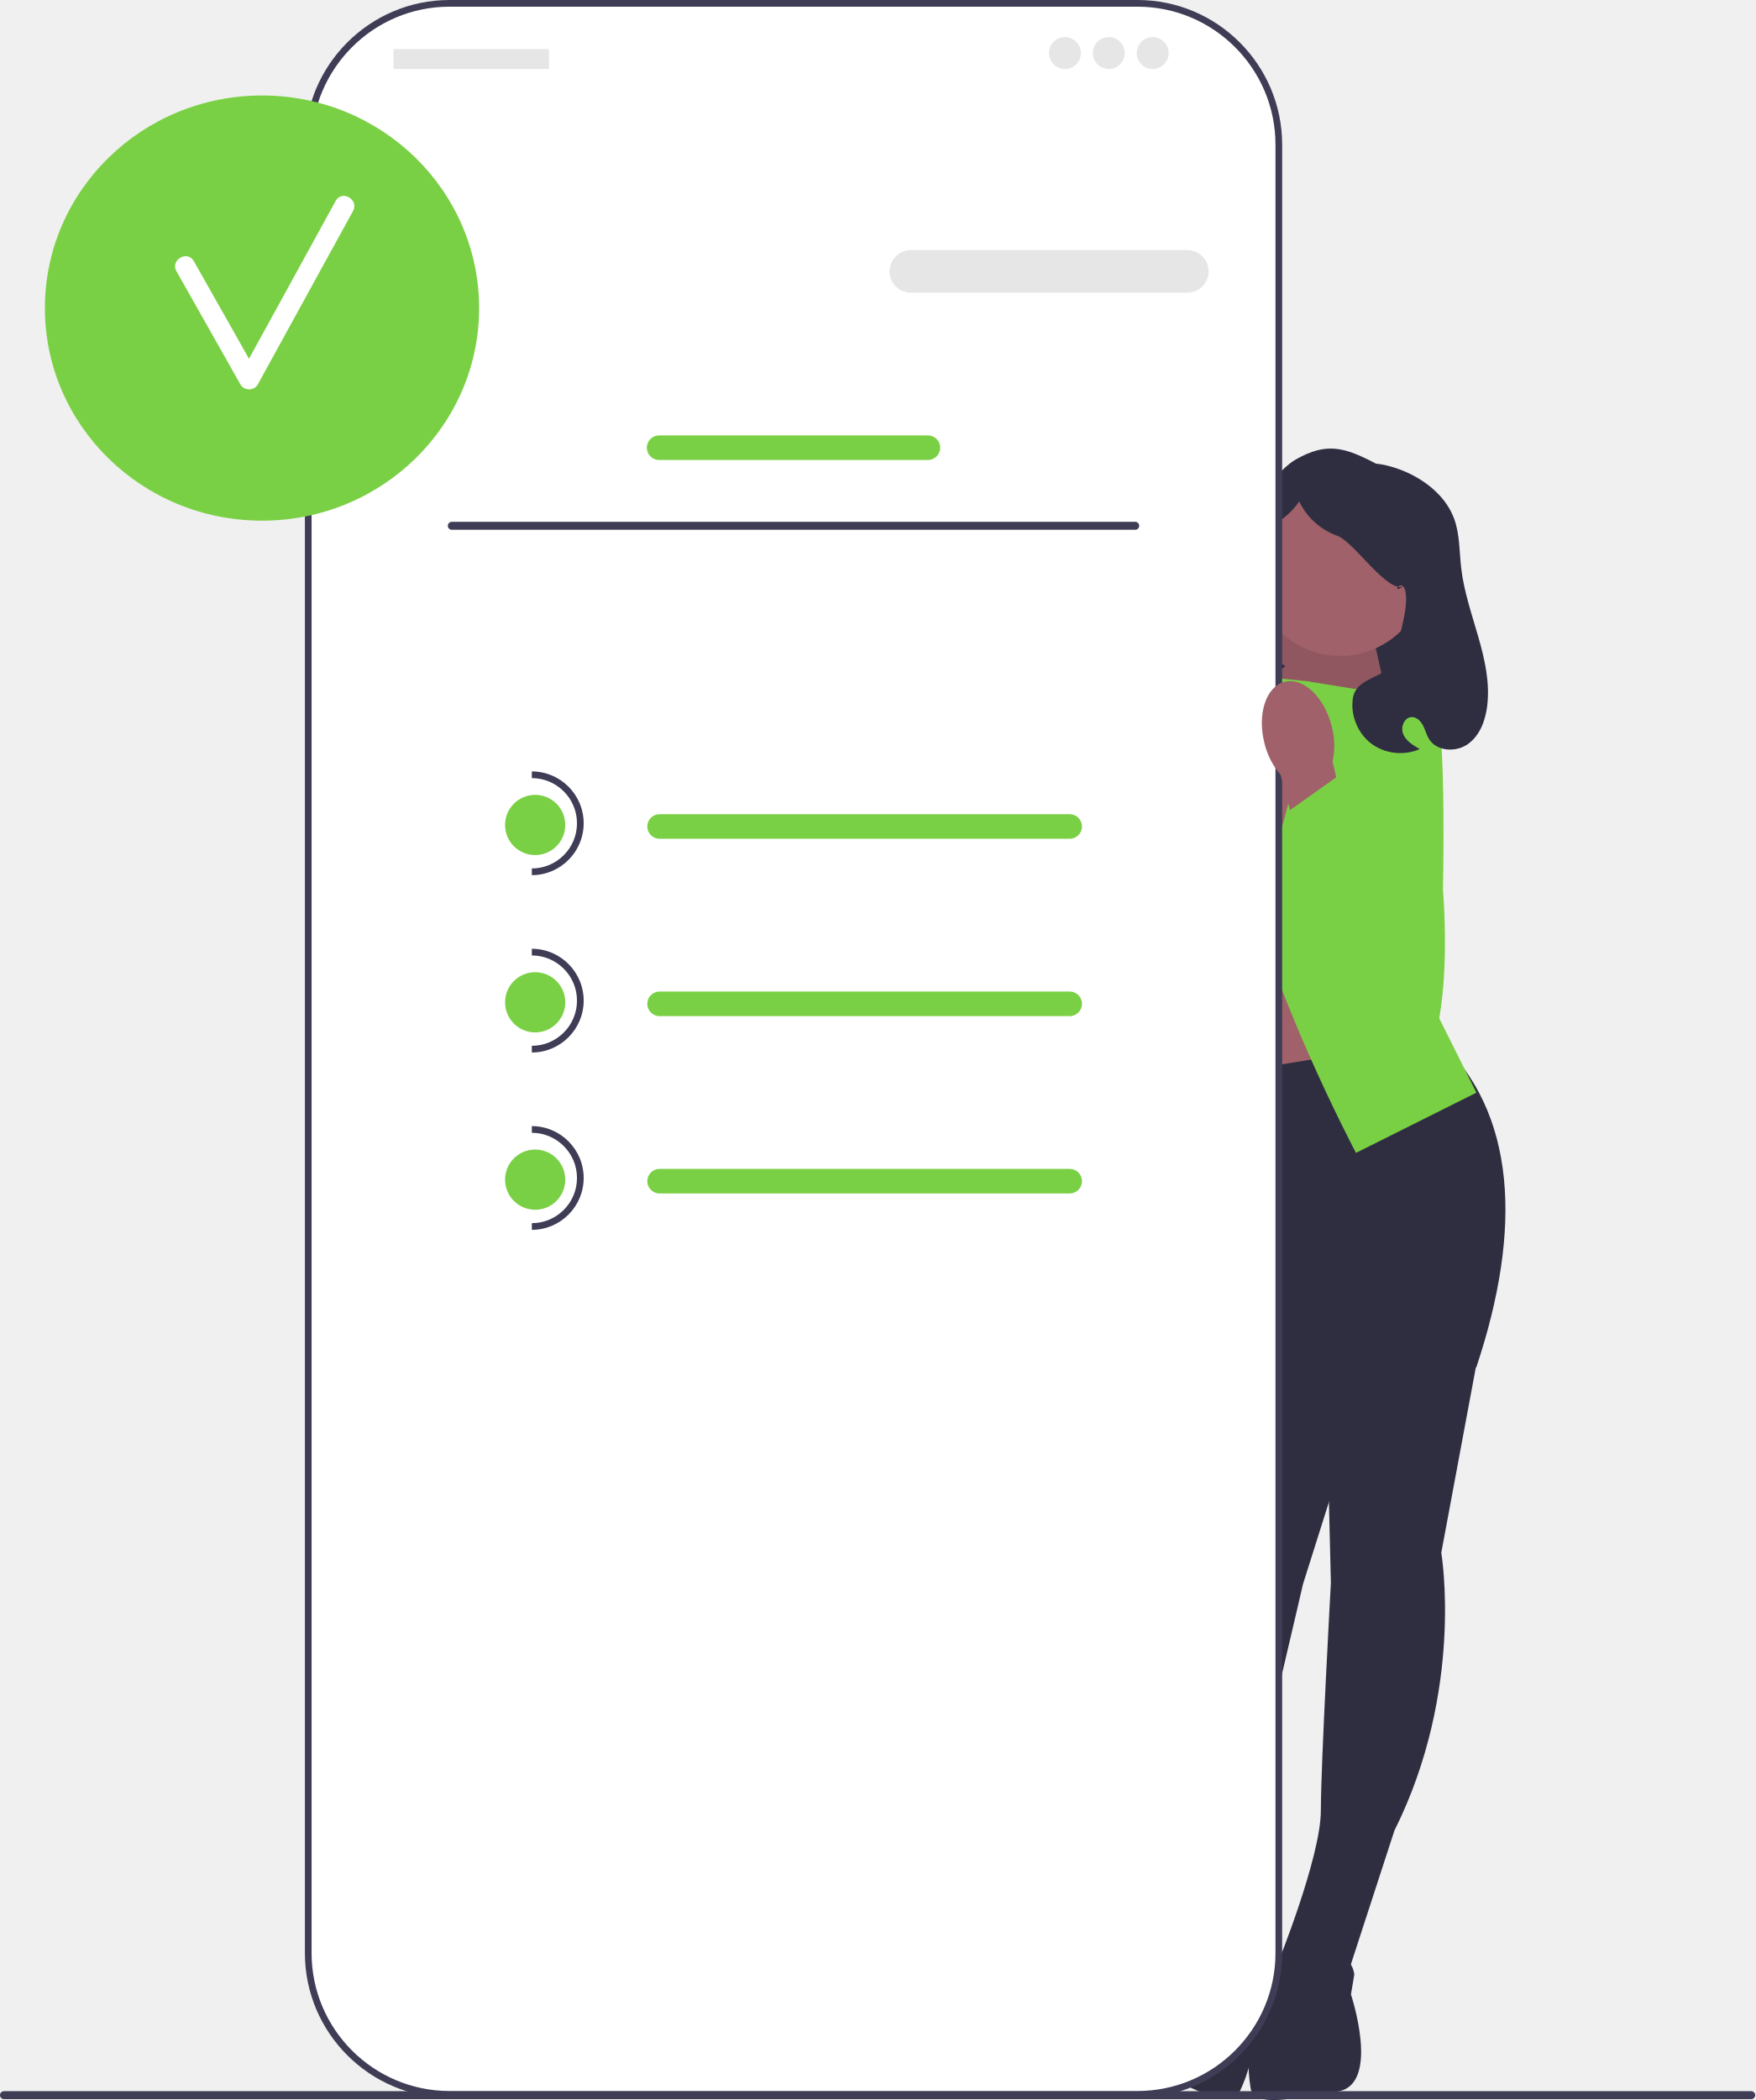
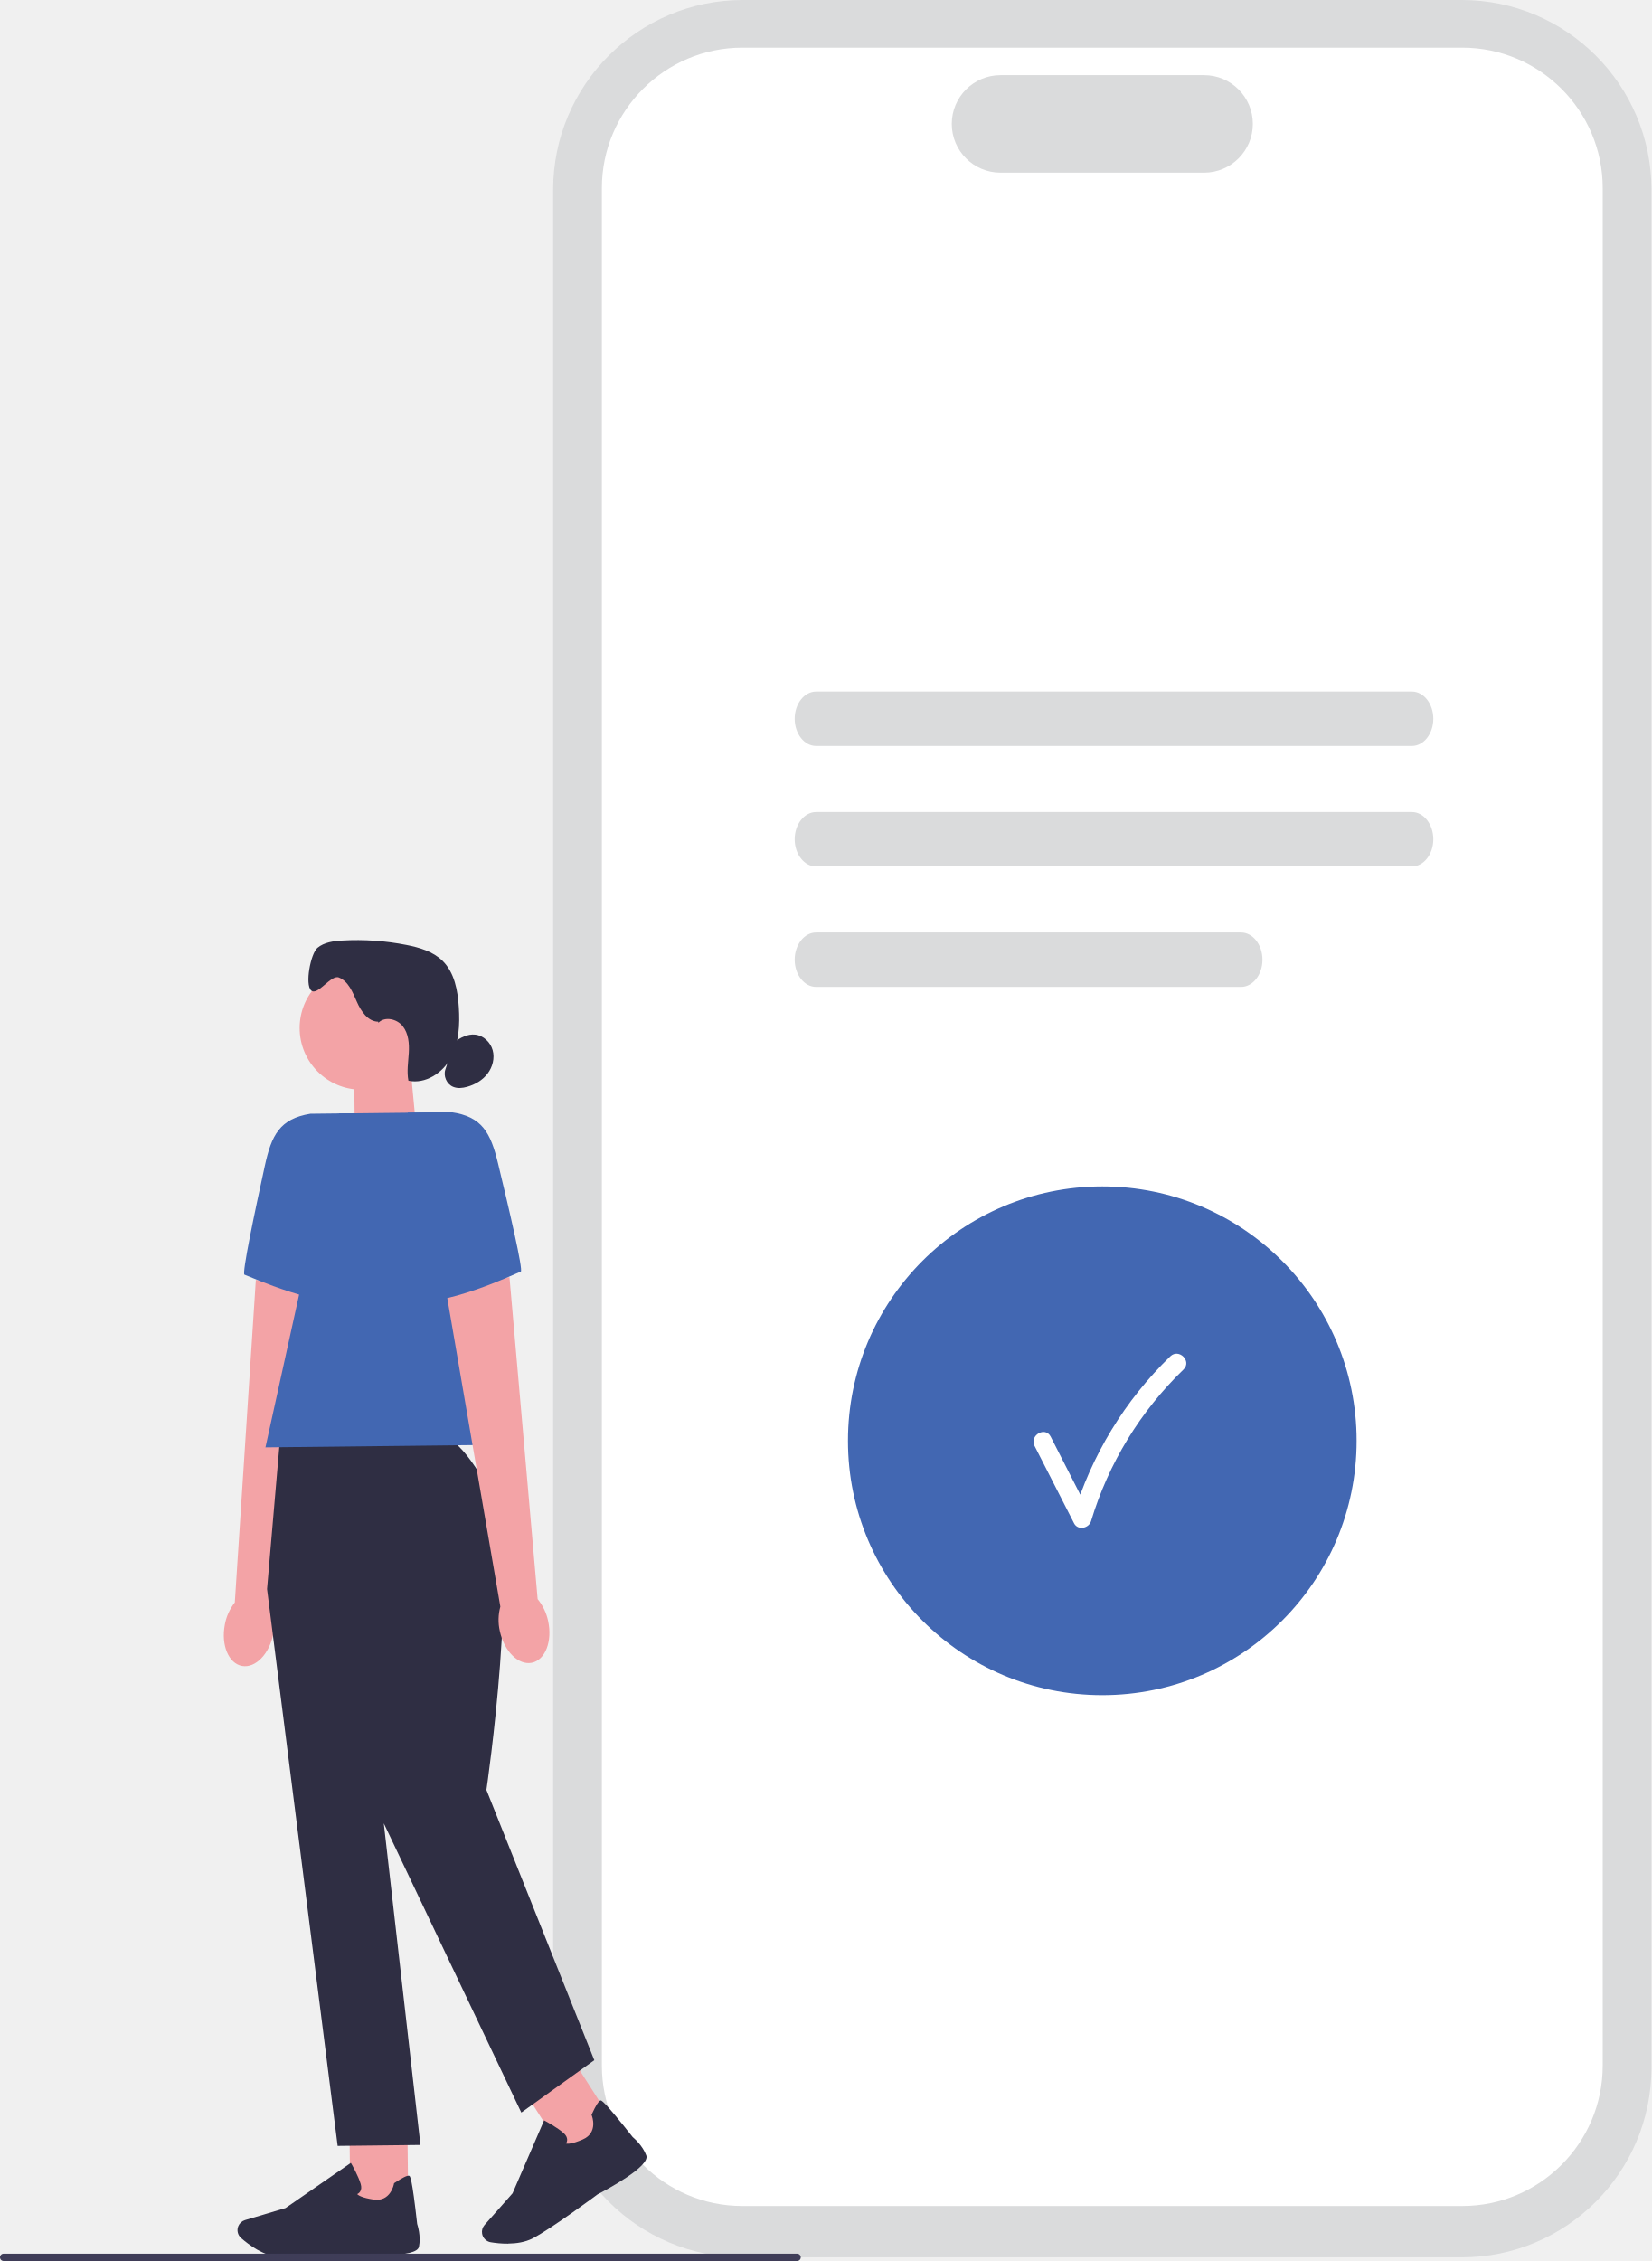
- <svg xmlns="http://www.w3.org/2000/svg" width="524.67" height="627.583" viewBox="0 0 524.67 627.583">
-   <path d="M369.046,148.038h51.762v17.044c0,28.568-23.194,51.762-51.762,51.762h-0v-68.806h0Z" transform="translate(789.8544 364.8812) rotate(-180)" fill="#2f2e41" />
-   <polygon points="409.335 185.027 418.235 225.056 366.083 216.397 387.335 178.538 409.335 185.027" fill="#a0616a" />
-   <polygon points="409.335 185.027 418.235 225.056 366.083 216.397 387.335 178.538 409.335 185.027" opacity=".1" />
-   <rect x="359.335" y="270.538" width="50" height="74" transform="translate(768.67 615.0769) rotate(-180)" fill="#a0616a" />
-   <path d="M441.835,405.038l-11,59s7,41-14,83l-14,43-21-3s13-32,13-46c0-14,3-68,3-68l-1.5-61.618,45.5-6.382Z" fill="#2f2e41" />
-   <path d="M378.835,586.038s24-9,26,4l-1,6s9,27-4,29c-13,2-25,5-26-1-1-6-.984-13.49,1.508-18.745,2.492-5.255,3.492-19.255,3.492-19.255Z" fill="#2f2e41" />
+ <svg xmlns="http://www.w3.org/2000/svg" width="443.57" height="607.17" viewBox="0 0 443.57 607.17">
  <g>
-     <path d="M366.134,395.886l-5.842,59.732s-18.126,37.436-9.635,83.619l1.489,45.197,21.006,2.959s-3.588-34.353,.306-47.801c3.894-13.448,16.03-66.152,16.03-66.152l18.577-58.77-41.93-18.784Z" fill="#2f2e41" />
-     <path d="M376.311,587.267s-20.55-15.32-26.087-3.389l-.708,6.041s-16.154,23.432-4.223,28.968c11.931,5.537,22.623,11.755,25.252,6.27,2.629-5.485,4.697-12.684,3.765-18.425-.932-5.741,2.001-19.467,2.001-19.467Z" fill="#2f2e41" />
+     <path d="m392.63,606.19h-193.12c-28.09,0-50.94-22.85-50.94-50.94V50.94c0-28.09,22.85-50.94,50.94-50.94h193.12c28.09,0,50.94,22.85,50.94,50.94v504.31c0,28.09-22.85,50.94-50.94,50.94Z" fill="#dadbdc" />
+     <path d="m392.77,592.4h-193.4c-20.79,0-37.71-16.92-37.71-37.71V50.51c0-20.79,16.92-37.71,37.71-37.71h193.4c20.79,0,37.71,16.92,37.71,37.71v504.18c0,20.79-16.92,37.71-37.71,37.71Z" fill="#fff" />
+     <path d="m323.42,46.36h-54.69c-7.22,0-13.09-5.87-13.09-13.09s5.87-13.09,13.09-13.09h54.69c7.22,0,13.09,5.87,13.09,13.09s-5.87,13.09-13.09,13.09Z" fill="#dadbdc" />
  </g>
-   <path d="M429.835,310.538c23.519,21.948,25.264,56.673,11.5,98,0,0-44,30-76-8l-16-77,80.5-13Z" fill="#2f2e41" />
-   <path d="M390.335,203.538l25,4-2,63,28,56-36,18s-28-53-33-86c-5-33-2-57-2-57l20,2Z" fill="#7ad044" />
-   <path d="M371.335,205.538l-25,4,2,63-6,58,14,16s28-53,33-86,2-57,2-57l-20,2Z" fill="#7ad044" />
-   <path d="M401.335,207.038l5.5-1.5s19.5-2.5,22.5,5.5c3,8,2,55,2,55,0,0,5.16,57.685-14.92,58.343-20.08,.657-16.08-47.343-16.08-47.343l1-70Z" fill="#7ad044" />
-   <circle cx="400.608" cy="170.131" r="25.881" fill="#a0616a" />
-   <path d="M368.335,209.038l-5.5-1.5s-19.5-2.5-22.5,5.5-2,55-2,55c0,0-5.16,57.685,14.92,58.343s16.08-47.343,16.08-47.343l-1-70Z" fill="#7ad044" />
-   <path d="M385.658,205.75c-5.552-1.409-11.847,4.521-14.061,13.249-.932,3.474-1.019,7.121-.253,10.635l-2.386,9.92-.176-.009-18.818,44.349c-4.375,10.312-3.913,22.15,1.668,31.862,3.32,5.778,7.678,9.662,12.795,5.697,8.491-6.579,14.037-44.249,16.569-65.888l5.855-21.996c2.35-2.725,4.013-5.973,4.851-9.472,2.215-8.724-.491-16.938-6.043-18.347Z" fill="#a0616a" />
-   <path d="M351.06,191.069c1.316-4.003,3.915-7.507,5.078-11.557,1.544-5.378,4.831,6.552,5.151,.967,.61-10.617,16.813-37.926,26.063-43.172,9.25-5.246,14.563-3.664,23.987,1.262,0,0,4.575,.291,10.27,3.103,5.695,2.812,10.822,7.315,13.037,13.267,1.756,4.718,1.561,9.9,2.148,14.9,1.634,13.93,9.443,27.178,7.767,41.103-.523,4.345-2.174,8.837-5.726,11.392-3.552,2.555-9.291,2.277-11.629-1.421-.798-1.262-1.135-2.76-1.819-4.087-.684-1.327-1.919-2.565-3.412-2.524-2.244,.062-3.386,3.073-2.501,5.135s2.964,3.308,4.916,4.416c-4.649,2.091-10.416,1.44-14.482-1.635-4.066-3.076-6.261-8.448-5.513-13.491,1.054-7.106,11.406-5.635,12.626-12.715,.888-5.154,4.005-13.777,3.156-18.937-.849-5.16-4.928,1.088-.631-1.894-4.727,2.279-14.837-13.31-19.786-15.056-4.948-1.746-9.144-5.527-11.394-10.267-5.248,7.608-9.865,5.542-11.745,14.592-1.88,9.05-.142,29.61,7.598,34.662-3.097,2.113-5.567,5.136-7.02,8.592-.823,1.958-1.357,4.101-2.724,5.727-2.61,3.106-7.429,3.295-11.27,1.989-4.763-1.619-8.835-5.176-11.08-9.678-2.245-4.502-2.637-9.895-1.065-14.673Z" fill="#2f2e41" />
-   <path d="M0,626.136c0,.66,.53,1.19,1.19,1.19H523.48c.66,0,1.19-.53,1.19-1.19,0-.66-.53-1.19-1.19-1.19H1.19c-.66,0-1.19,.53-1.19,1.19Z" fill="#3f3d56" />
  <g>
-     <path d="M340.038,1H134.369c-23.323,0-42.23,18.907-42.23,42.23V583.663c0,23.323,18.907,42.23,42.23,42.23h205.669c23.323,0,42.23-18.907,42.23-42.23V43.23c0-23.323-18.907-42.23-42.23-42.23Z" fill="#fff" />
-     <path d="M340.038,626.892H134.369c-23.837,0-43.23-19.393-43.23-43.229V43.23C91.139,19.393,110.532,0,134.369,0h205.669c23.837,0,43.23,19.393,43.23,43.23V583.663c0,23.837-19.393,43.229-43.23,43.229ZM134.369,2c-22.734,0-41.23,18.496-41.23,41.23V583.663c0,22.734,18.496,41.229,41.23,41.229h205.669c22.734,0,41.23-18.495,41.23-41.229V43.23c0-22.734-18.496-41.23-41.23-41.23H134.369Z" fill="#3f3d56" />
-     <path d="M75.144,94.566c-1.806,0-3.274,1.468-3.274,3.274v26.191c0,1.806,1.468,3.274,3.274,3.274s3.274-1.468,3.274-3.274v-26.191c0-1.806-1.468-3.274-3.274-3.274Z" fill="#3f3d56" />
-     <path d="M354.936,87.461h-82.668c-3.506,0-6.359-2.853-6.359-6.359s2.853-6.359,6.359-6.359h82.668c3.506,0,6.359,2.853,6.359,6.359s-2.853,6.359-6.359,6.359Z" fill="#e6e6e6" />
-     <path d="M277.382,137.469h-80.357c-2.026,0-3.674-1.648-3.674-3.674s1.648-3.674,3.674-3.674h80.357c2.026,0,3.674,1.648,3.674,3.674,0,2.026-1.648,3.674-3.674,3.674Z" fill="#7ad044" />
-     <ellipse cx="78.322" cy="92.07" rx="64.899" ry="63.532" fill="#7ad044" />
-     <path d="M100.349,60.024c-8.64,15.733-17.28,31.465-25.92,47.198-5.507-9.73-10.983-19.476-16.503-29.198-1.906-3.358-7.092-.338-5.181,3.028,6.399,11.27,12.732,22.577,19.131,33.847,1.094,1.927,4.098,1.972,5.181,0,9.491-17.282,18.982-34.565,28.473-51.847,1.86-3.386-3.32-6.417-5.181-3.028Z" fill="#fff" />
-     <rect x="117.618" y="14.658" width="46.498" height="5.961" rx=".31" ry=".31" fill="#e6e6e6" />
-     <circle cx="318.336" cy="15.85" r="4.769" fill="#e6e6e6" />
-     <circle cx="331.451" cy="15.85" r="4.769" fill="#e6e6e6" />
-     <circle cx="344.566" cy="15.85" r="4.769" fill="#e6e6e6" />
-     <path d="M133.868,157.136c0,.66,.53,1.19,1.19,1.19h204.29c.66,0,1.19-.53,1.19-1.19,0-.66-.53-1.19-1.19-1.19H135.058c-.66,0-1.19,.53-1.19,1.19Z" fill="#3f3d56" />
+     <path d="m379.23,200.32h-160.03c-3.17,0-5.75-3.28-5.75-7.3s2.58-7.3,5.75-7.3h160.03c3.17,0,5.75,3.28,5.75,7.3s-2.58,7.3-5.75,7.3Z" fill="#dadbdc" />
+     <path d="m379.23,232.67h-160.03c-3.17,0-5.75-3.28-5.75-7.3s2.58-7.3,5.75-7.3h160.03c3.17,0,5.75,3.28,5.75,7.3s-2.58,7.3-5.75,7.3Z" fill="#dadbdc" />
+     <path d="m333.34,265.02h-114.14c-3.17,0-5.75-3.28-5.75-7.3s2.58-7.3,5.75-7.3h114.14c3.17,0,5.75,3.28,5.75,7.3s-2.58,7.3-5.75,7.3Z" fill="#dadbdc" />
+   </g>
+   <g>
+     <circle cx="296.07" cy="386.91" r="68.31" fill="#4267b2" />
+     <path d="m277.9,388.33c3.53,6.91,7.06,13.83,10.59,20.74,1.01,1.99,3.98,1.36,4.57-.6,4.63-15.44,13.23-29.51,24.82-40.7,2.32-2.24-1.22-5.77-3.54-3.54-12.2,11.78-21.23,26.67-26.11,42.91l4.57-.6c-3.53-6.91-7.06-13.83-10.59-20.74-1.46-2.87-5.78-.34-4.32,2.52h.01Z" fill="#fff" />
+   </g>
+   <g>
+     <polygon points="111.92 304.28 95.36 309.93 95.1 286.02 110.17 285.85 111.92 304.28" fill="#f3a3a6" />
+     <circle cx="97.04" cy="276.06" r="16.56" fill="#f3a3a6" />
+     <path d="m101.57,274.37c-2.77-.05-4.62-2.83-5.73-5.38-1.11-2.54-2.25-5.47-4.82-6.5-2.11-.84-5.75,5.03-7.43,3.5-1.75-1.6-.15-9.94,1.67-11.45s4.33-1.83,6.69-1.97c5.77-.33,11.57.07,17.24,1.19,3.5.69,7.12,1.75,9.67,4.25,3.23,3.17,4.1,8,4.38,12.52.29,4.62.07,9.47-2.13,13.55-2.21,4.07-6.88,7.11-11.41,6.13-.48-2.45-.05-4.97.1-7.47.15-2.49-.07-5.18-1.61-7.15s-4.8-2.72-6.55-.94" fill="#2f2e43" />
+     <path d="m122,279.88c1.64-1.23,3.61-2.27,5.65-2.04,2.21.24,4.09,2.04,4.68,4.18s-.02,4.51-1.36,6.28-3.35,2.95-5.49,3.55c-1.24.35-2.59.5-3.78,0-1.75-.73-2.71-2.94-2.05-4.72" fill="#2f2e43" />
    <g>
-       <path d="M319.758,250.667h-122.598c-2.026,0-3.674-1.648-3.674-3.674s1.648-3.674,3.674-3.674h122.598c2.026,0,3.674,1.648,3.674,3.674,0,2.026-1.648,3.674-3.674,3.674Z" fill="#7ad044" />
-       <path d="M319.758,303.667h-122.598c-2.026,0-3.674-1.648-3.674-3.674s1.648-3.674,3.674-3.674h122.598c2.026,0,3.674,1.648,3.674,3.674,0,2.026-1.648,3.674-3.674,3.674Z" fill="#7ad044" />
-       <path d="M319.758,356.667h-122.598c-2.026,0-3.674-1.648-3.674-3.674s1.648-3.674,3.674-3.674h122.598c2.026,0,3.674,1.648,3.674,3.674,0,2.026-1.648,3.674-3.674,3.674Z" fill="#7ad044" />
-       <circle cx="159.975" cy="246.538" r="9" fill="#7ad044" />
-       <path d="M158.975,261.538v-2c7.444,0,13.5-6.056,13.5-13.5s-6.056-13.5-13.5-13.5v-2c8.547,0,15.5,6.953,15.5,15.5s-6.953,15.5-15.5,15.5Z" fill="#3f3d56" />
-       <circle cx="159.975" cy="299.538" r="9" fill="#7ad044" />
-       <path d="M158.975,314.538v-2c7.444,0,13.5-6.056,13.5-13.5,0-7.444-6.056-13.5-13.5-13.5v-2c8.547,0,15.5,6.953,15.5,15.5s-6.953,15.5-15.5,15.5Z" fill="#3f3d56" />
-       <circle cx="159.975" cy="352.538" r="9" fill="#7ad044" />
-       <path d="M158.975,367.538v-2c7.444,0,13.5-6.056,13.5-13.5s-6.056-13.5-13.5-13.5v-2c8.547,0,15.5,6.953,15.5,15.5s-6.953,15.5-15.5,15.5Z" fill="#3f3d56" />
+       <path id="uuid-334169b2-d322-42da-b25f-a4a8dc7931c2-308" d="m60.38,436.33c-1.04,5.45,1.03,10.4,4.64,11.05,3.6.65,7.37-3.25,8.41-8.7.45-2.17.35-4.42-.29-6.55l12.74-85.41-17.16-3.03-5.65,86.63c-1.38,1.77-2.31,3.83-2.69,6.02h0Z" fill="#f3a3a6" />
+       <path d="m95.06,298.96l-11.69.13c-8.25,1.34-10.45,5.78-12.23,13.94-2.73,12.45-6.21,29.04-5.48,29.27,1.17.38,21.17,9.52,31.29,7.26l-1.89-50.6Z" fill="#4267b2" />
    </g>
+     <rect x="93.98" y="570.5" width="15.56" height="22.07" transform="translate(-6.49 1.17) rotate(-.64)" fill="#f3a3a6" />
+     <path d="m79.06,606.19c-1.64.02-3.09,0-4.19-.09-4.14-.33-8.11-3.34-10.12-5.1-.9-.79-1.2-2.07-.75-3.17h0c.32-.79.98-1.39,1.8-1.64l10.89-3.24,17.55-12.13.2.35c.08.13,1.85,3.24,2.45,5.35.23.8.18,1.47-.15,1.99-.23.36-.55.57-.81.7.32.33,1.33,1,4.43,1.46,4.51.67,5.42-4.02,5.45-4.22l.03-.16.13-.09c2.13-1.41,3.44-2.05,3.9-1.92.29.08.76.22,2.18,12.94.13.4,1.06,3.32.48,6.13-.63,3.06-13.96,2.15-16.62,1.94-.08.01-10.04.83-16.87.9h.02Z" fill="#2f2e43" />
+     <rect x="145.12" y="555" width="15.56" height="22.07" transform="translate(-280.8 171.48) rotate(-32.59)" fill="#f3a3a6" />
+     <path d="m136.51,602.52c-1.83.02-3.51-.18-4.71-.38-1.18-.2-2.11-1.12-2.31-2.3h0c-.15-.85.1-1.7.66-2.34l7.52-8.51,8.47-19.58.36.19c.13.07,3.28,1.77,4.91,3.24.62.56.93,1.15.93,1.77,0,.43-.16.78-.32,1.02.45.11,1.66.14,4.53-1.11,4.18-1.82,2.47-6.28,2.39-6.46l-.06-.15.07-.14c1.06-2.32,1.84-3.56,2.29-3.7.29-.08.76-.22,8.7,9.82.32.27,2.66,2.25,3.65,4.94,1.08,2.93-10.7,9.21-13.08,10.44-.07.06-12.38,9.21-17.44,11.83-2.01,1.04-4.4,1.38-6.58,1.4l.02.02Z" fill="#2f2e43" />
+     <path d="m118.79,385.68l-43.56.48-3.5,40.56,18.96,149.54,22.24-.25-9.85-86.38,36.94,77.68,19.61-14.06-28.98-72.58s9.36-63.61,1.28-79.34-13.13-15.67-13.13-15.67v.02Z" fill="#2f2e43" />
+     <polygon points="140.48 387.91 71.3 388.68 91.06 299.01 121.21 298.67 140.48 387.91" fill="#4267b2" />
+     <path id="uuid-9df903d1-1d84-4918-8ddd-e6aaf747ef0f-309" d="m147.24,435.37c1.16,5.43-.8,10.42-4.39,11.15-3.59.73-7.44-3.08-8.6-8.51-.5-2.16-.45-4.41.14-6.56l-14.64-85.11,17.09-3.41,7.57,86.49c1.42,1.74,2.39,3.78,2.83,5.96h0Z" fill="#f3a3a6" />
+     <path d="m109.52,298.8l11.69-.13c8.28,1.16,10.57,5.55,12.54,13.67,3,12.39,6.85,28.89,6.13,29.14-1.17.4-20.95,9.98-31.12,7.95l.77-50.63h-.01Z" fill="#4267b2" />
  </g>
-   <path d="M384.012,203.75c5.552-1.409,11.847,4.521,14.061,13.249,.932,3.474,1.019,7.121,.253,10.635l2.386,9.92,.176-.009,18.818,44.349c4.375,10.312,3.913,22.15-1.668,31.862-3.32,5.778-7.678,9.662-12.795,5.697-8.491-6.579-14.037-44.249-16.569-65.888l-5.855-21.996c-2.35-2.725-4.013-5.973-4.851-9.472-2.215-8.724,.491-16.938,6.043-18.347Z" fill="#a0616a" />
-   <polygon points="405.389 228.053 384.335 243.019 394.862 309.313 408.065 326.388 423.444 321.069 427.941 289.73 422.649 259.423 405.389 228.053" fill="#7ad044" />
+   <path d="m215.08,606.19c0,.54-.44.98-.98.98H.98c-.54,0-.98-.44-.98-.98s.44-.98.98-.98h213.12c.54,0,.98.44.98.98h0Z" fill="#3f3d58" />
</svg>
